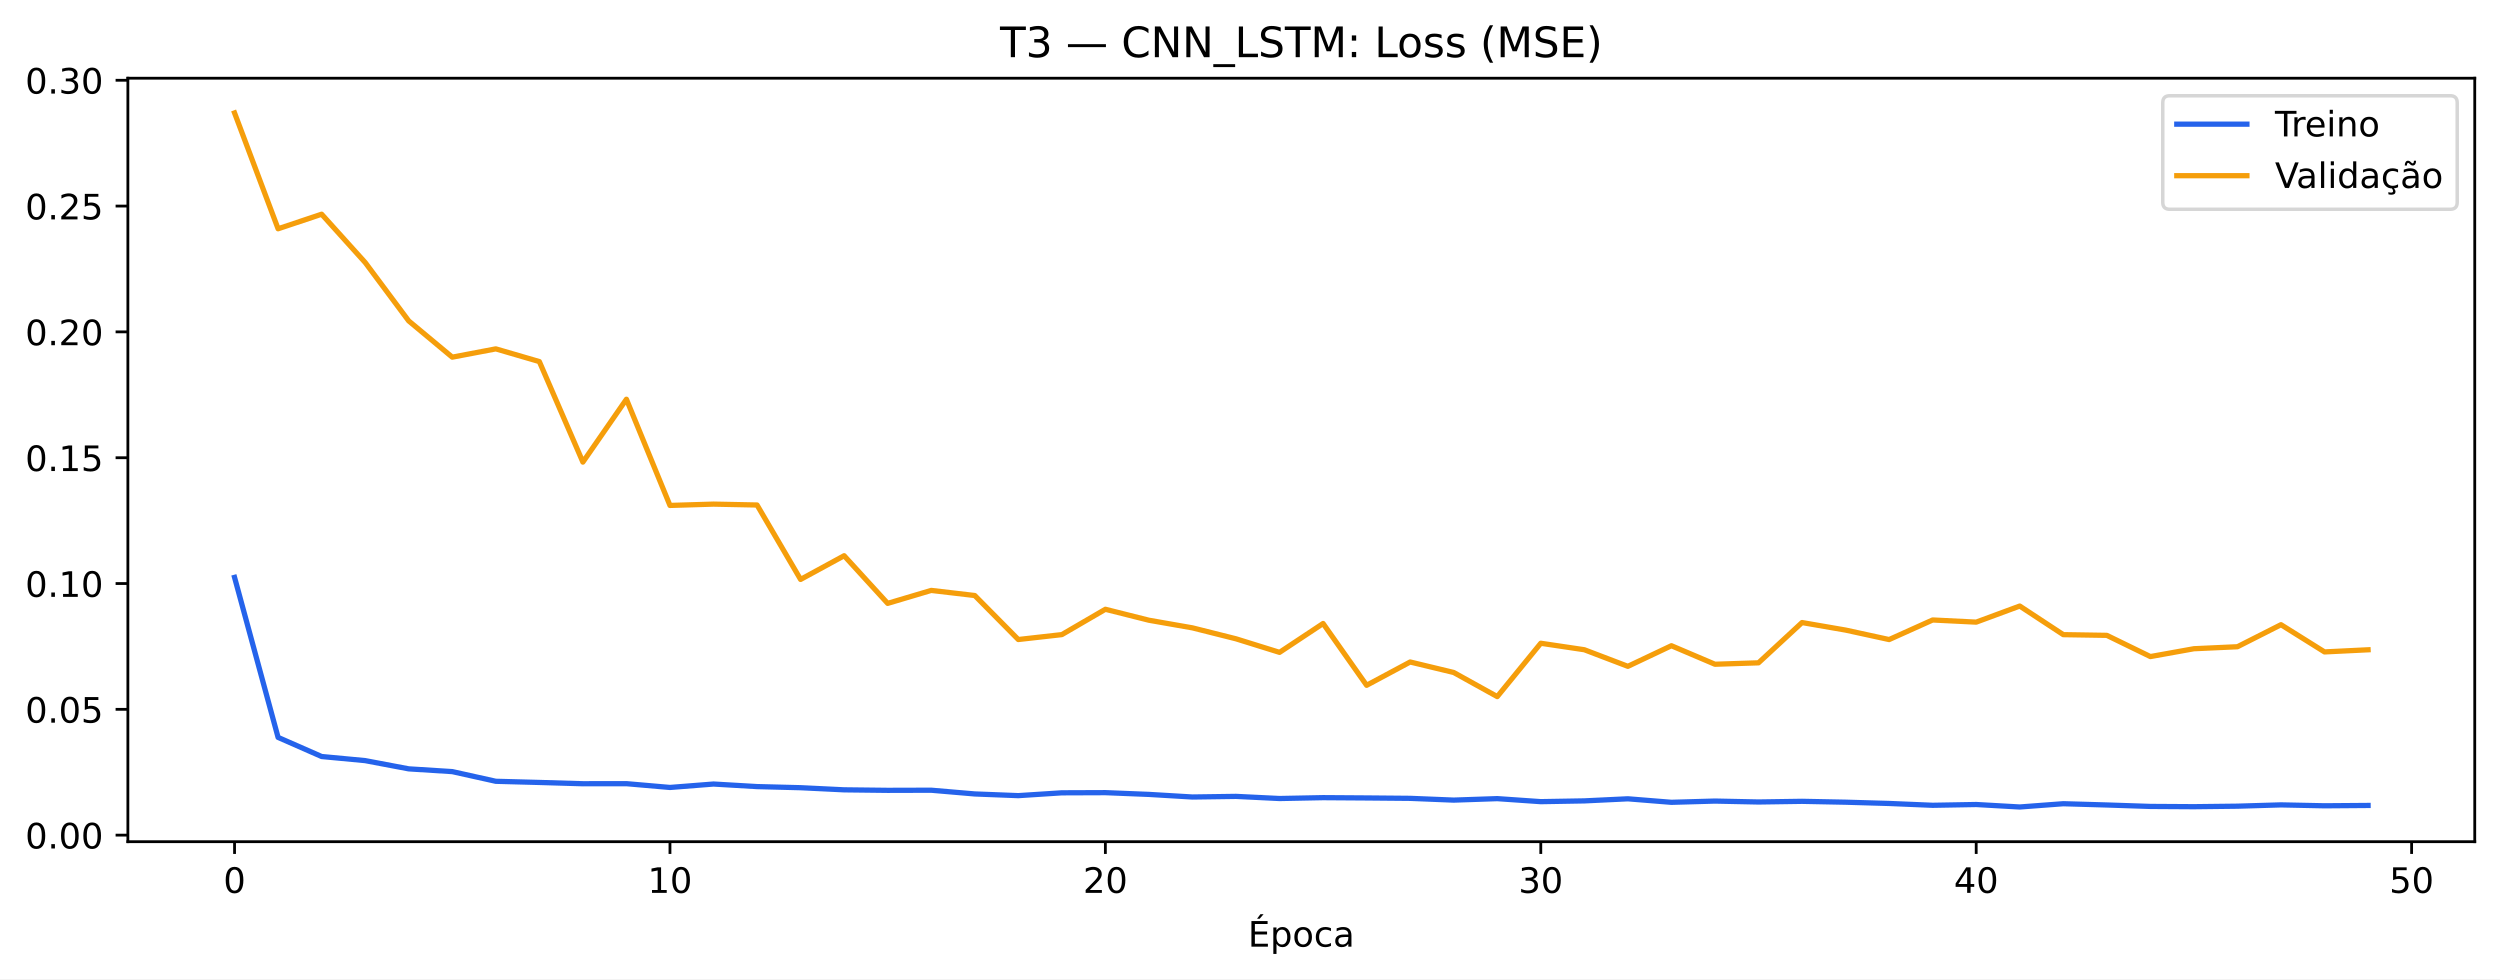
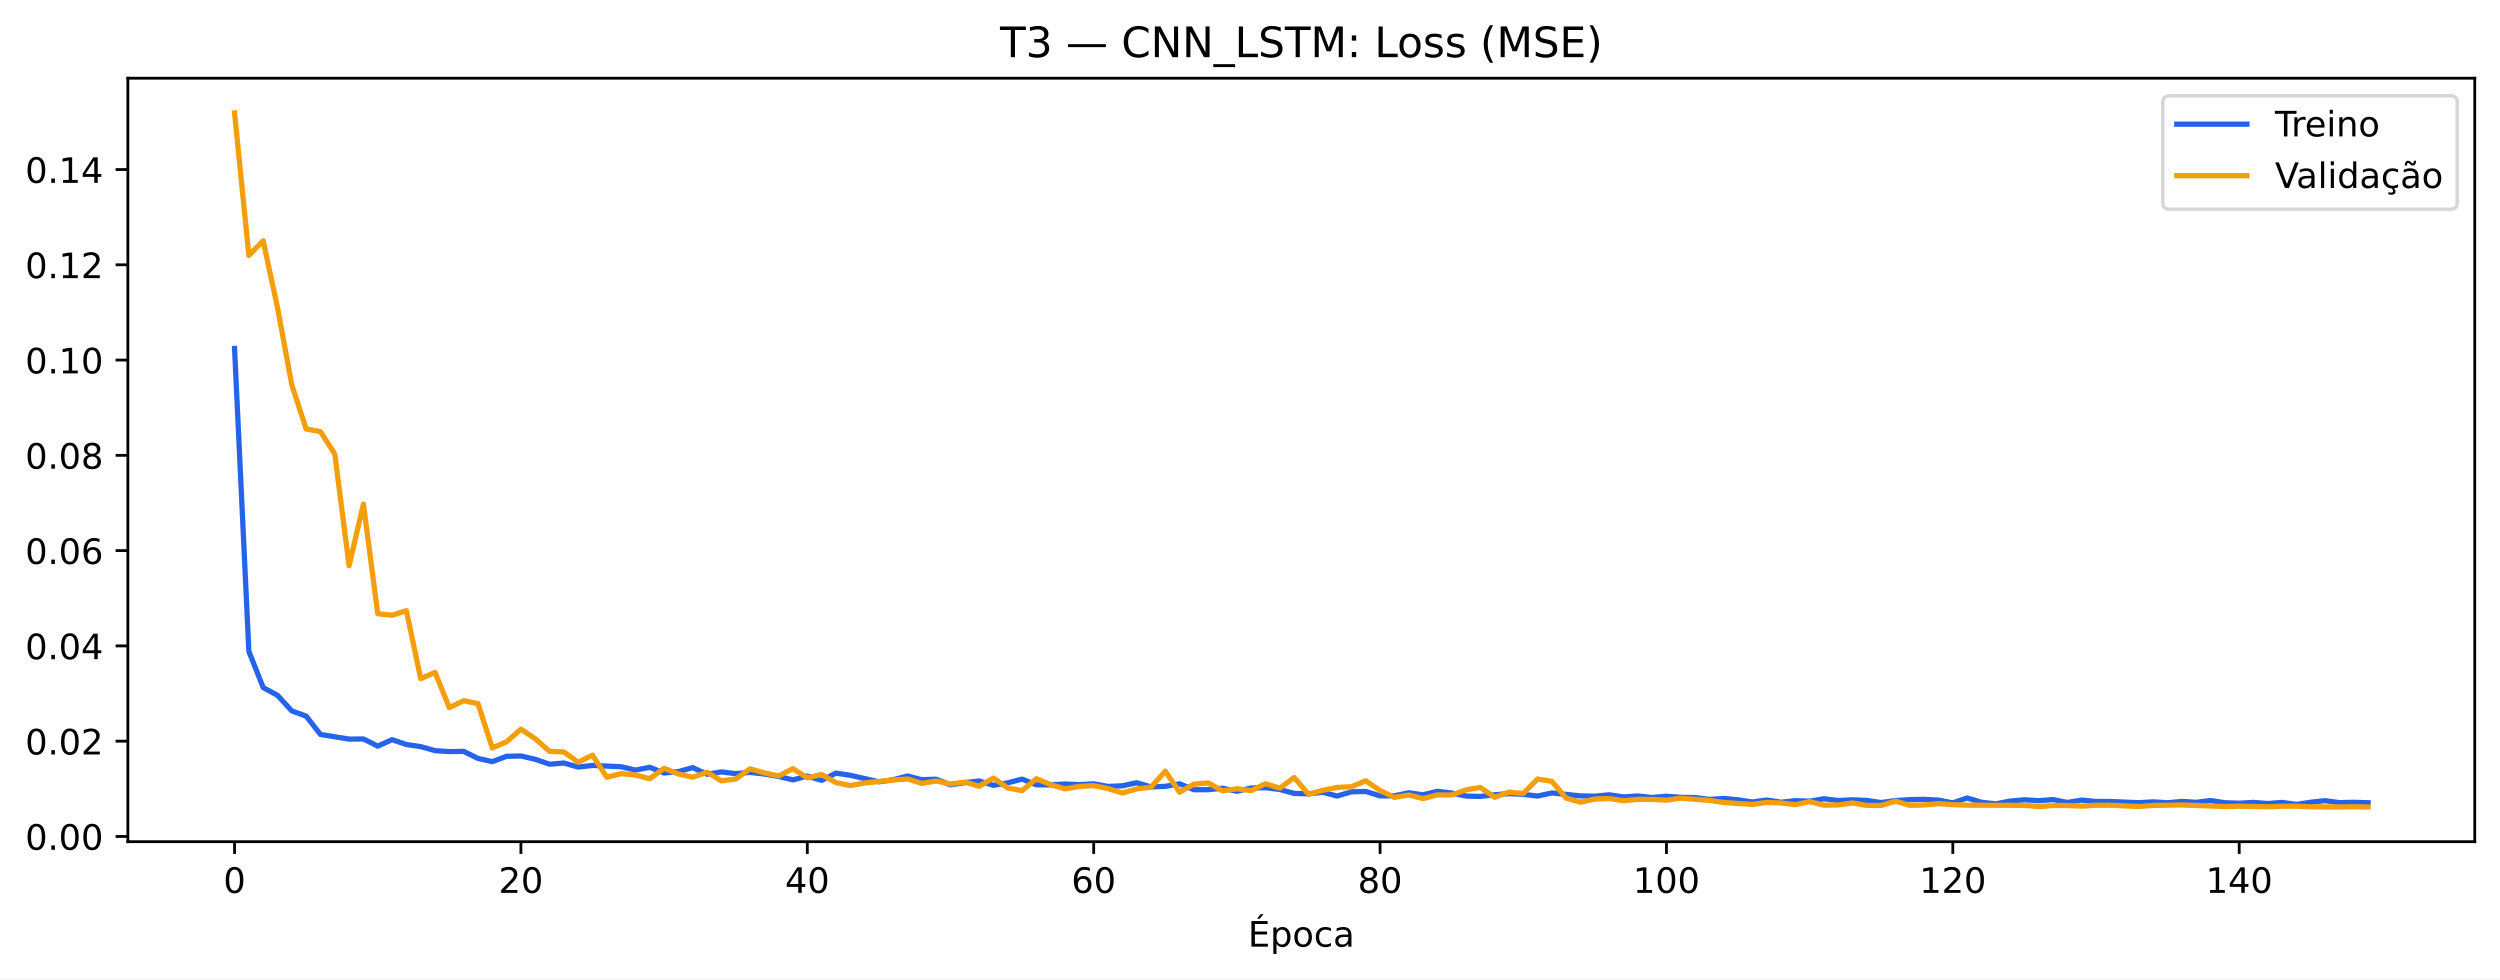
<svg xmlns="http://www.w3.org/2000/svg" xmlns:xlink="http://www.w3.org/1999/xlink" width="712.926pt" height="279.234pt" viewBox="0 0 712.926 279.234" version="1.1">
  <defs>
    <style type="text/css">*{stroke-linejoin: round; stroke-linecap: butt}</style>
  </defs>
  <g id="figure_1">
    <g id="patch_1">
      <path d="M 0 279.234  L 712.926 279.234  L 712.926 0  L 0 0  z " style="fill: #ffffff" />
    </g>
    <g id="axes_1">
      <g id="patch_2">
        <path d="M 36.466 240.025  L 705.726 240.025  L 705.726 22.305  L 36.466 22.305  z " style="fill: #ffffff" />
      </g>
      <g id="matplotlib.axis_1">
        <g id="xtick_1">
          <g id="line2d_1">
            <defs>
-               <path id="md06e7840bb" d="M 0 0  L 0 3.5  " style="stroke: #000000; stroke-width: 0.8" />
+               <path id="m70cd9abc68" d="M 0 0  L 0 3.5  " style="stroke: #000000; stroke-width: 0.8" />
            </defs>
            <g>
-               <use xlink:href="#md06e7840bb" x="66.887" y="240.025" style="stroke: #000000; stroke-width: 0.8" />
+               <use xlink:href="#m70cd9abc68" x="66.887" y="240.025" style="stroke: #000000; stroke-width: 0.8" />
            </g>
          </g>
          <g id="text_1">
            <g transform="translate(63.70528 254.6234) scale(0.1 -0.1)">
              <defs>
                <path id="DejaVuSans-30" d="M 2034 4250  Q 1547 4250 1301 3770  Q 1056 3291 1056 2328  Q 1056 1369 1301 889  Q 1547 409 2034 409  Q 2525 409 2770 889  Q 3016 1369 3016 2328  Q 3016 3291 2770 3770  Q 2525 4250 2034 4250  z M 2034 4750  Q 2819 4750 3233 4129  Q 3647 3509 3647 2328  Q 3647 1150 3233 529  Q 2819 -91 2034 -91  Q 1250 -91 836 529  Q 422 1150 422 2328  Q 422 3509 836 4129  Q 1250 4750 2034 4750  z " transform="scale(0.015625)" />
              </defs>
              <use xlink:href="#DejaVuSans-30" />
            </g>
          </g>
        </g>
        <g id="xtick_2">
          <g id="line2d_2">
            <g>
-               <use xlink:href="#md06e7840bb" x="191.054" y="240.025" style="stroke: #000000; stroke-width: 0.8" />
+               <use xlink:href="#m70cd9abc68" x="148.553" y="240.025" style="stroke: #000000; stroke-width: 0.8" />
            </g>
          </g>
          <g id="text_2">
-             <g transform="translate(184.691 254.6234) scale(0.1 -0.1)">
+             <g transform="translate(142.1909 254.6234) scale(0.1 -0.1)">
+               <defs>
+                 <path id="DejaVuSans-32" d="M 1228 531  L 3431 531  L 3431 0  L 469 0  L 469 531  Q 828 903 1448 1529  Q 2069 2156 2228 2338  Q 2531 2678 2651 2914  Q 2772 3150 2772 3378  Q 2772 3750 2511 3984  Q 2250 4219 1831 4219  Q 1534 4219 1204 4116  Q 875 4013 500 3803  L 500 4441  Q 881 4594 1212 4672  Q 1544 4750 1819 4750  Q 2544 4750 2975 4387  Q 3406 4025 3406 3419  Q 3406 3131 3298 2873  Q 3191 2616 2906 2266  Q 2828 2175 2409 1742  Q 1991 1309 1228 531  z " transform="scale(0.015625)" />
+               </defs>
+               <use xlink:href="#DejaVuSans-32" />
+               <use xlink:href="#DejaVuSans-30" transform="translate(63.62305 0)" />
+             </g>
+           </g>
+         </g>
+         <g id="xtick_3">
+           <g id="line2d_3">
+             <g>
+               <use xlink:href="#m70cd9abc68" x="230.22" y="240.025" style="stroke: #000000; stroke-width: 0.8" />
+             </g>
+           </g>
+           <g id="text_3">
+             <g transform="translate(223.8578 254.6234) scale(0.1 -0.1)">
+               <defs>
+                 <path id="DejaVuSans-34" d="M 2419 4116  L 825 1625  L 2419 1625  L 2419 4116  z M 2253 4666  L 3047 4666  L 3047 1625  L 3713 1625  L 3713 1100  L 3047 1100  L 3047 0  L 2419 0  L 2419 1100  L 313 1100  L 313 1709  L 2253 4666  z " transform="scale(0.015625)" />
+               </defs>
+               <use xlink:href="#DejaVuSans-34" />
+               <use xlink:href="#DejaVuSans-30" transform="translate(63.62305 0)" />
+             </g>
+           </g>
+         </g>
+         <g id="xtick_4">
+           <g id="line2d_4">
+             <g>
+               <use xlink:href="#m70cd9abc68" x="311.887" y="240.025" style="stroke: #000000; stroke-width: 0.8" />
+             </g>
+           </g>
+           <g id="text_4">
+             <g transform="translate(305.5246 254.6234) scale(0.1 -0.1)">
+               <defs>
+                 <path id="DejaVuSans-36" d="M 2113 2584  Q 1688 2584 1439 2293  Q 1191 2003 1191 1497  Q 1191 994 1439 701  Q 1688 409 2113 409  Q 2538 409 2786 701  Q 3034 994 3034 1497  Q 3034 2003 2786 2293  Q 2538 2584 2113 2584  z M 3366 4563  L 3366 3988  Q 3128 4100 2886 4159  Q 2644 4219 2406 4219  Q 1781 4219 1451 3797  Q 1122 3375 1075 2522  Q 1259 2794 1537 2939  Q 1816 3084 2150 3084  Q 2853 3084 3261 2657  Q 3669 2231 3669 1497  Q 3669 778 3244 343  Q 2819 -91 2113 -91  Q 1303 -91 875 529  Q 447 1150 447 2328  Q 447 3434 972 4092  Q 1497 4750 2381 4750  Q 2619 4750 2861 4703  Q 3103 4656 3366 4563  z " transform="scale(0.015625)" />
+               </defs>
+               <use xlink:href="#DejaVuSans-36" />
+               <use xlink:href="#DejaVuSans-30" transform="translate(63.62305 0)" />
+             </g>
+           </g>
+         </g>
+         <g id="xtick_5">
+           <g id="line2d_5">
+             <g>
+               <use xlink:href="#m70cd9abc68" x="393.554" y="240.025" style="stroke: #000000; stroke-width: 0.8" />
+             </g>
+           </g>
+           <g id="text_5">
+             <g transform="translate(387.1915 254.6234) scale(0.1 -0.1)">
+               <defs>
+                 <path id="DejaVuSans-38" d="M 2034 2216  Q 1584 2216 1326 1975  Q 1069 1734 1069 1313  Q 1069 891 1326 650  Q 1584 409 2034 409  Q 2484 409 2743 651  Q 3003 894 3003 1313  Q 3003 1734 2745 1975  Q 2488 2216 2034 2216  z M 1403 2484  Q 997 2584 770 2862  Q 544 3141 544 3541  Q 544 4100 942 4425  Q 1341 4750 2034 4750  Q 2731 4750 3128 4425  Q 3525 4100 3525 3541  Q 3525 3141 3298 2862  Q 3072 2584 2669 2484  Q 3125 2378 3379 2068  Q 3634 1759 3634 1313  Q 3634 634 3220 271  Q 2806 -91 2034 -91  Q 1263 -91 848 271  Q 434 634 434 1313  Q 434 1759 690 2068  Q 947 2378 1403 2484  z M 1172 3481  Q 1172 3119 1398 2916  Q 1625 2713 2034 2713  Q 2441 2713 2670 2916  Q 2900 3119 2900 3481  Q 2900 3844 2670 4047  Q 2441 4250 2034 4250  Q 1625 4250 1398 4047  Q 1172 3844 1172 3481  z " transform="scale(0.015625)" />
+               </defs>
+               <use xlink:href="#DejaVuSans-38" />
+               <use xlink:href="#DejaVuSans-30" transform="translate(63.62305 0)" />
+             </g>
+           </g>
+         </g>
+         <g id="xtick_6">
+           <g id="line2d_6">
+             <g>
+               <use xlink:href="#m70cd9abc68" x="475.221" y="240.025" style="stroke: #000000; stroke-width: 0.8" />
+             </g>
+           </g>
+           <g id="text_6">
+             <g transform="translate(465.6771 254.6234) scale(0.1 -0.1)">
              <defs>
                <path id="DejaVuSans-31" d="M 794 531  L 1825 531  L 1825 4091  L 703 3866  L 703 4441  L 1819 4666  L 2450 4666  L 2450 531  L 3481 531  L 3481 0  L 794 0  L 794 531  z " transform="scale(0.015625)" />
              </defs>
              <use xlink:href="#DejaVuSans-31" />
              <use xlink:href="#DejaVuSans-30" transform="translate(63.62305 0)" />
-             </g>
-           </g>
-         </g>
-         <g id="xtick_3">
-           <g id="line2d_3">
-             <g>
-               <use xlink:href="#md06e7840bb" x="315.22" y="240.025" style="stroke: #000000; stroke-width: 0.8" />
-             </g>
-           </g>
-           <g id="text_3">
-             <g transform="translate(308.858 254.6234) scale(0.1 -0.1)">
-               <defs>
-                 <path id="DejaVuSans-32" d="M 1228 531  L 3431 531  L 3431 0  L 469 0  L 469 531  Q 828 903 1448 1529  Q 2069 2156 2228 2338  Q 2531 2678 2651 2914  Q 2772 3150 2772 3378  Q 2772 3750 2511 3984  Q 2250 4219 1831 4219  Q 1534 4219 1204 4116  Q 875 4013 500 3803  L 500 4441  Q 881 4594 1212 4672  Q 1544 4750 1819 4750  Q 2544 4750 2975 4387  Q 3406 4025 3406 3419  Q 3406 3131 3298 2873  Q 3191 2616 2906 2266  Q 2828 2175 2409 1742  Q 1991 1309 1228 531  z " transform="scale(0.015625)" />
-               </defs>
-               <use xlink:href="#DejaVuSans-32" />
-               <use xlink:href="#DejaVuSans-30" transform="translate(63.62305 0)" />
-             </g>
-           </g>
-         </g>
-         <g id="xtick_4">
-           <g id="line2d_4">
-             <g>
-               <use xlink:href="#md06e7840bb" x="439.387" y="240.025" style="stroke: #000000; stroke-width: 0.8" />
-             </g>
-           </g>
-           <g id="text_4">
-             <g transform="translate(433.025 254.6234) scale(0.1 -0.1)">
-               <defs>
-                 <path id="DejaVuSans-33" d="M 2597 2516  Q 3050 2419 3304 2112  Q 3559 1806 3559 1356  Q 3559 666 3084 287  Q 2609 -91 1734 -91  Q 1441 -91 1130 -33  Q 819 25 488 141  L 488 750  Q 750 597 1062 519  Q 1375 441 1716 441  Q 2309 441 2620 675  Q 2931 909 2931 1356  Q 2931 1769 2642 2001  Q 2353 2234 1838 2234  L 1294 2234  L 1294 2753  L 1863 2753  Q 2328 2753 2575 2939  Q 2822 3125 2822 3475  Q 2822 3834 2567 4026  Q 2313 4219 1838 4219  Q 1578 4219 1281 4162  Q 984 4106 628 3988  L 628 4550  Q 988 4650 1302 4700  Q 1616 4750 1894 4750  Q 2613 4750 3031 4423  Q 3450 4097 3450 3541  Q 3450 3153 3228 2886  Q 3006 2619 2597 2516  z " transform="scale(0.015625)" />
-               </defs>
-               <use xlink:href="#DejaVuSans-33" />
-               <use xlink:href="#DejaVuSans-30" transform="translate(63.62305 0)" />
-             </g>
-           </g>
-         </g>
-         <g id="xtick_5">
-           <g id="line2d_5">
-             <g>
-               <use xlink:href="#md06e7840bb" x="563.554" y="240.025" style="stroke: #000000; stroke-width: 0.8" />
-             </g>
-           </g>
-           <g id="text_5">
-             <g transform="translate(557.1919 254.6234) scale(0.1 -0.1)">
-               <defs>
-                 <path id="DejaVuSans-34" d="M 2419 4116  L 825 1625  L 2419 1625  L 2419 4116  z M 2253 4666  L 3047 4666  L 3047 1625  L 3713 1625  L 3713 1100  L 3047 1100  L 3047 0  L 2419 0  L 2419 1100  L 313 1100  L 313 1709  L 2253 4666  z " transform="scale(0.015625)" />
-               </defs>
-               <use xlink:href="#DejaVuSans-34" />
-               <use xlink:href="#DejaVuSans-30" transform="translate(63.62305 0)" />
-             </g>
-           </g>
-         </g>
-         <g id="xtick_6">
-           <g id="line2d_6">
-             <g>
-               <use xlink:href="#md06e7840bb" x="687.721" y="240.025" style="stroke: #000000; stroke-width: 0.8" />
-             </g>
-           </g>
-           <g id="text_6">
-             <g transform="translate(681.3589 254.6234) scale(0.1 -0.1)">
-               <defs>
-                 <path id="DejaVuSans-35" d="M 691 4666  L 3169 4666  L 3169 4134  L 1269 4134  L 1269 2991  Q 1406 3038 1543 3061  Q 1681 3084 1819 3084  Q 2600 3084 3056 2656  Q 3513 2228 3513 1497  Q 3513 744 3044 326  Q 2575 -91 1722 -91  Q 1428 -91 1123 -41  Q 819 9 494 109  L 494 744  Q 775 591 1075 516  Q 1375 441 1709 441  Q 2250 441 2565 725  Q 2881 1009 2881 1497  Q 2881 1984 2565 2268  Q 2250 2553 1709 2553  Q 1456 2553 1204 2497  Q 953 2441 691 2322  L 691 4666  z " transform="scale(0.015625)" />
-               </defs>
-               <use xlink:href="#DejaVuSans-35" />
-               <use xlink:href="#DejaVuSans-30" transform="translate(63.62305 0)" />
-             </g>
-           </g>
-         </g>
-         <g id="text_7">
+               <use xlink:href="#DejaVuSans-30" transform="translate(127.2461 0)" />
+             </g>
+           </g>
+         </g>
+         <g id="xtick_7">
+           <g id="line2d_7">
+             <g>
+               <use xlink:href="#m70cd9abc68" x="556.888" y="240.025" style="stroke: #000000; stroke-width: 0.8" />
+             </g>
+           </g>
+           <g id="text_7">
+             <g transform="translate(547.344 254.6234) scale(0.1 -0.1)">
+               <use xlink:href="#DejaVuSans-31" />
+               <use xlink:href="#DejaVuSans-32" transform="translate(63.62305 0)" />
+               <use xlink:href="#DejaVuSans-30" transform="translate(127.2461 0)" />
+             </g>
+           </g>
+         </g>
+         <g id="xtick_8">
+           <g id="line2d_8">
+             <g>
+               <use xlink:href="#m70cd9abc68" x="638.555" y="240.025" style="stroke: #000000; stroke-width: 0.8" />
+             </g>
+           </g>
+           <g id="text_8">
+             <g transform="translate(629.0109 254.6234) scale(0.1 -0.1)">
+               <use xlink:href="#DejaVuSans-31" />
+               <use xlink:href="#DejaVuSans-34" transform="translate(63.62305 0)" />
+               <use xlink:href="#DejaVuSans-30" transform="translate(127.2461 0)" />
+             </g>
+           </g>
+         </g>
+         <g id="text_9">
          <g transform="translate(355.8894 269.9547) scale(0.1 -0.1)">
            <defs>
              <path id="DejaVuSans-c9" d="M 628 4666  L 3578 4666  L 3578 4134  L 1259 4134  L 1259 2753  L 3481 2753  L 3481 2222  L 1259 2222  L 1259 531  L 3634 531  L 3634 0  L 628 0  L 628 4666  z M 2268 5921  L 2846 5921  L 2134 5096  L 1655 5096  L 2268 5921  z " transform="scale(0.015625)" />
              <path id="DejaVuSans-70" d="M 1159 525  L 1159 -1331  L 581 -1331  L 581 3500  L 1159 3500  L 1159 2969  Q 1341 3281 1617 3432  Q 1894 3584 2278 3584  Q 2916 3584 3314 3078  Q 3713 2572 3713 1747  Q 3713 922 3314 415  Q 2916 -91 2278 -91  Q 1894 -91 1617 61  Q 1341 213 1159 525  z M 3116 1747  Q 3116 2381 2855 2742  Q 2594 3103 2138 3103  Q 1681 3103 1420 2742  Q 1159 2381 1159 1747  Q 1159 1113 1420 752  Q 1681 391 2138 391  Q 2594 391 2855 752  Q 3116 1113 3116 1747  z " transform="scale(0.015625)" />
              <path id="DejaVuSans-6f" d="M 1959 3097  Q 1497 3097 1228 2736  Q 959 2375 959 1747  Q 959 1119 1226 758  Q 1494 397 1959 397  Q 2419 397 2687 759  Q 2956 1122 2956 1747  Q 2956 2369 2687 2733  Q 2419 3097 1959 3097  z M 1959 3584  Q 2709 3584 3137 3096  Q 3566 2609 3566 1747  Q 3566 888 3137 398  Q 2709 -91 1959 -91  Q 1206 -91 779 398  Q 353 888 353 1747  Q 353 2609 779 3096  Q 1206 3584 1959 3584  z " transform="scale(0.015625)" />
              <path id="DejaVuSans-63" d="M 3122 3366  L 3122 2828  Q 2878 2963 2633 3030  Q 2388 3097 2138 3097  Q 1578 3097 1268 2742  Q 959 2388 959 1747  Q 959 1106 1268 751  Q 1578 397 2138 397  Q 2388 397 2633 464  Q 2878 531 3122 666  L 3122 134  Q 2881 22 2623 -34  Q 2366 -91 2075 -91  Q 1284 -91 818 406  Q 353 903 353 1747  Q 353 2603 823 3093  Q 1294 3584 2113 3584  Q 2378 3584 2631 3529  Q 2884 3475 3122 3366  z " transform="scale(0.015625)" />
              <path id="DejaVuSans-61" d="M 2194 1759  Q 1497 1759 1228 1600  Q 959 1441 959 1056  Q 959 750 1161 570  Q 1363 391 1709 391  Q 2188 391 2477 730  Q 2766 1069 2766 1631  L 2766 1759  L 2194 1759  z M 3341 1997  L 3341 0  L 2766 0  L 2766 531  Q 2569 213 2275 61  Q 1981 -91 1556 -91  Q 1019 -91 701 211  Q 384 513 384 1019  Q 384 1609 779 1909  Q 1175 2209 1959 2209  L 2766 2209  L 2766 2266  Q 2766 2663 2505 2880  Q 2244 3097 1772 3097  Q 1472 3097 1187 3025  Q 903 2953 641 2809  L 641 3341  Q 956 3463 1253 3523  Q 1550 3584 1831 3584  Q 2591 3584 2966 3190  Q 3341 2797 3341 1997  z " transform="scale(0.015625)" />
            </defs>
            <use xlink:href="#DejaVuSans-c9" />
            <use xlink:href="#DejaVuSans-70" transform="translate(63.18359 0)" />
            <use xlink:href="#DejaVuSans-6f" transform="translate(126.6602 0)" />
            <use xlink:href="#DejaVuSans-63" transform="translate(187.8418 0)" />
            <use xlink:href="#DejaVuSans-61" transform="translate(242.8223 0)" />
          </g>
        </g>
      </g>
      <g id="matplotlib.axis_2">
        <g id="ytick_1">
-           <g id="line2d_7">
+           <g id="line2d_9">
            <defs>
-               <path id="m7901be998d" d="M 0 0  L -3.5 0  " style="stroke: #000000; stroke-width: 0.8" />
+               <path id="m23628166f7" d="M 0 0  L -3.5 0  " style="stroke: #000000; stroke-width: 0.8" />
            </defs>
            <g>
-               <use xlink:href="#m7901be998d" x="36.466" y="238.162" style="stroke: #000000; stroke-width: 0.8" />
-             </g>
-           </g>
-           <g id="text_8">
-             <g transform="translate(7.2 241.9609) scale(0.1 -0.1)">
+               <use xlink:href="#m23628166f7" x="36.466" y="238.528" style="stroke: #000000; stroke-width: 0.8" />
+             </g>
+           </g>
+           <g id="text_10">
+             <g transform="translate(7.2 242.3267) scale(0.1 -0.1)">
              <defs>
                <path id="DejaVuSans-2e" d="M 684 794  L 1344 794  L 1344 0  L 684 0  L 684 794  z " transform="scale(0.015625)" />
              </defs>
              <use xlink:href="#DejaVuSans-30" />
              <use xlink:href="#DejaVuSans-2e" transform="translate(63.62305 0)" />
              <use xlink:href="#DejaVuSans-30" transform="translate(95.41016 0)" />
              <use xlink:href="#DejaVuSans-30" transform="translate(159.0332 0)" />
            </g>
          </g>
        </g>
        <g id="ytick_2">
-           <g id="line2d_8">
-             <g>
-               <use xlink:href="#m7901be998d" x="36.466" y="202.283" style="stroke: #000000; stroke-width: 0.8" />
-             </g>
-           </g>
-           <g id="text_9">
-             <g transform="translate(7.2 206.0823) scale(0.1 -0.1)">
+           <g id="line2d_10">
+             <g>
+               <use xlink:href="#m23628166f7" x="36.466" y="211.359" style="stroke: #000000; stroke-width: 0.8" />
+             </g>
+           </g>
+           <g id="text_11">
+             <g transform="translate(7.2 215.1585) scale(0.1 -0.1)">
              <use xlink:href="#DejaVuSans-30" />
              <use xlink:href="#DejaVuSans-2e" transform="translate(63.62305 0)" />
              <use xlink:href="#DejaVuSans-30" transform="translate(95.41016 0)" />
-               <use xlink:href="#DejaVuSans-35" transform="translate(159.0332 0)" />
+               <use xlink:href="#DejaVuSans-32" transform="translate(159.0332 0)" />
            </g>
          </g>
        </g>
        <g id="ytick_3">
-           <g id="line2d_9">
-             <g>
-               <use xlink:href="#m7901be998d" x="36.466" y="166.404" style="stroke: #000000; stroke-width: 0.8" />
-             </g>
-           </g>
-           <g id="text_10">
-             <g transform="translate(7.2 170.2037) scale(0.1 -0.1)">
+           <g id="line2d_11">
+             <g>
+               <use xlink:href="#m23628166f7" x="36.466" y="184.191" style="stroke: #000000; stroke-width: 0.8" />
+             </g>
+           </g>
+           <g id="text_12">
+             <g transform="translate(7.2 187.9904) scale(0.1 -0.1)">
+               <use xlink:href="#DejaVuSans-30" />
+               <use xlink:href="#DejaVuSans-2e" transform="translate(63.62305 0)" />
+               <use xlink:href="#DejaVuSans-30" transform="translate(95.41016 0)" />
+               <use xlink:href="#DejaVuSans-34" transform="translate(159.0332 0)" />
+             </g>
+           </g>
+         </g>
+         <g id="ytick_4">
+           <g id="line2d_12">
+             <g>
+               <use xlink:href="#m23628166f7" x="36.466" y="157.023" style="stroke: #000000; stroke-width: 0.8" />
+             </g>
+           </g>
+           <g id="text_13">
+             <g transform="translate(7.2 160.8222) scale(0.1 -0.1)">
+               <use xlink:href="#DejaVuSans-30" />
+               <use xlink:href="#DejaVuSans-2e" transform="translate(63.62305 0)" />
+               <use xlink:href="#DejaVuSans-30" transform="translate(95.41016 0)" />
+               <use xlink:href="#DejaVuSans-36" transform="translate(159.0332 0)" />
+             </g>
+           </g>
+         </g>
+         <g id="ytick_5">
+           <g id="line2d_13">
+             <g>
+               <use xlink:href="#m23628166f7" x="36.466" y="129.855" style="stroke: #000000; stroke-width: 0.8" />
+             </g>
+           </g>
+           <g id="text_14">
+             <g transform="translate(7.2 133.654) scale(0.1 -0.1)">
+               <use xlink:href="#DejaVuSans-30" />
+               <use xlink:href="#DejaVuSans-2e" transform="translate(63.62305 0)" />
+               <use xlink:href="#DejaVuSans-30" transform="translate(95.41016 0)" />
+               <use xlink:href="#DejaVuSans-38" transform="translate(159.0332 0)" />
+             </g>
+           </g>
+         </g>
+         <g id="ytick_6">
+           <g id="line2d_14">
+             <g>
+               <use xlink:href="#m23628166f7" x="36.466" y="102.687" style="stroke: #000000; stroke-width: 0.8" />
+             </g>
+           </g>
+           <g id="text_15">
+             <g transform="translate(7.2 106.4858) scale(0.1 -0.1)">
              <use xlink:href="#DejaVuSans-30" />
              <use xlink:href="#DejaVuSans-2e" transform="translate(63.62305 0)" />
              <use xlink:href="#DejaVuSans-31" transform="translate(95.41016 0)" />
              <use xlink:href="#DejaVuSans-30" transform="translate(159.0332 0)" />
            </g>
          </g>
        </g>
-         <g id="ytick_4">
-           <g id="line2d_10">
-             <g>
-               <use xlink:href="#m7901be998d" x="36.466" y="130.526" style="stroke: #000000; stroke-width: 0.8" />
-             </g>
-           </g>
-           <g id="text_11">
-             <g transform="translate(7.2 134.325) scale(0.1 -0.1)">
+         <g id="ytick_7">
+           <g id="line2d_15">
+             <g>
+               <use xlink:href="#m23628166f7" x="36.466" y="75.518" style="stroke: #000000; stroke-width: 0.8" />
+             </g>
+           </g>
+           <g id="text_16">
+             <g transform="translate(7.2 79.31761) scale(0.1 -0.1)">
              <use xlink:href="#DejaVuSans-30" />
              <use xlink:href="#DejaVuSans-2e" transform="translate(63.62305 0)" />
              <use xlink:href="#DejaVuSans-31" transform="translate(95.41016 0)" />
-               <use xlink:href="#DejaVuSans-35" transform="translate(159.0332 0)" />
-             </g>
-           </g>
-         </g>
-         <g id="ytick_5">
-           <g id="line2d_11">
-             <g>
-               <use xlink:href="#m7901be998d" x="36.466" y="94.647" style="stroke: #000000; stroke-width: 0.8" />
-             </g>
-           </g>
-           <g id="text_12">
-             <g transform="translate(7.2 98.44641) scale(0.1 -0.1)">
-               <use xlink:href="#DejaVuSans-30" />
-               <use xlink:href="#DejaVuSans-2e" transform="translate(63.62305 0)" />
-               <use xlink:href="#DejaVuSans-32" transform="translate(95.41016 0)" />
-               <use xlink:href="#DejaVuSans-30" transform="translate(159.0332 0)" />
-             </g>
-           </g>
-         </g>
-         <g id="ytick_6">
-           <g id="line2d_12">
-             <g>
-               <use xlink:href="#m7901be998d" x="36.466" y="58.769" style="stroke: #000000; stroke-width: 0.8" />
-             </g>
-           </g>
-           <g id="text_13">
-             <g transform="translate(7.2 62.56777) scale(0.1 -0.1)">
-               <use xlink:href="#DejaVuSans-30" />
-               <use xlink:href="#DejaVuSans-2e" transform="translate(63.62305 0)" />
-               <use xlink:href="#DejaVuSans-32" transform="translate(95.41016 0)" />
-               <use xlink:href="#DejaVuSans-35" transform="translate(159.0332 0)" />
-             </g>
-           </g>
-         </g>
-         <g id="ytick_7">
-           <g id="line2d_13">
-             <g>
-               <use xlink:href="#m7901be998d" x="36.466" y="22.89" style="stroke: #000000; stroke-width: 0.8" />
-             </g>
-           </g>
-           <g id="text_14">
-             <g transform="translate(7.2 26.68914) scale(0.1 -0.1)">
-               <use xlink:href="#DejaVuSans-30" />
-               <use xlink:href="#DejaVuSans-2e" transform="translate(63.62305 0)" />
-               <use xlink:href="#DejaVuSans-33" transform="translate(95.41016 0)" />
-               <use xlink:href="#DejaVuSans-30" transform="translate(159.0332 0)" />
-             </g>
-           </g>
-         </g>
-       </g>
-       <g id="line2d_14">
-         <path d="M 66.887 164.651  L 79.303 210.284  L 91.72 215.736  L 104.137 216.907  L 116.553 219.255  L 128.97 220.04  L 141.387 222.8  L 153.803 223.132  L 166.22 223.499  L 178.637 223.48  L 191.054 224.56  L 203.47 223.583  L 215.887 224.312  L 228.304 224.63  L 240.72 225.236  L 253.137 225.383  L 265.554 225.347  L 277.97 226.41  L 290.387 226.893  L 302.804 226.089  L 315.22 226.041  L 327.637 226.541  L 340.054 227.283  L 352.471 227.105  L 364.887 227.713  L 377.304 227.466  L 389.721 227.551  L 402.137 227.665  L 414.554 228.167  L 426.971 227.747  L 439.387 228.608  L 451.804 228.389  L 464.221 227.794  L 476.638 228.796  L 489.054 228.441  L 501.471 228.702  L 513.888 228.514  L 526.304 228.762  L 538.721 229.124  L 551.138 229.646  L 563.554 229.423  L 575.971 230.129  L 588.388 229.198  L 600.805 229.558  L 613.221 229.969  L 625.638 230.047  L 638.055 229.899  L 650.471 229.53  L 662.888 229.788  L 675.305 229.691  " clip-path="url(#p61d88625cb)" style="fill: none; stroke: #2563eb; stroke-width: 1.5; stroke-linecap: square" />
-       </g>
-       <g id="line2d_15">
-         <path d="M 66.887 32.201  L 79.303 65.237  L 91.72 61.086  L 104.137 74.855  L 116.553 91.52  L 128.97 101.85  L 141.387 99.488  L 153.803 103.11  L 166.22 131.776  L 178.637 113.853  L 191.054 144.135  L 203.47 143.759  L 215.887 144.012  L 228.304 165.235  L 240.72 158.477  L 253.137 172.064  L 265.554 168.367  L 277.97 169.825  L 290.387 182.373  L 302.804 180.973  L 315.22 173.747  L 327.637 176.872  L 340.054 179.049  L 352.471 182.169  L 364.887 186.035  L 377.304 177.804  L 389.721 195.428  L 402.137 188.779  L 414.554 191.771  L 426.971 198.651  L 439.387 183.437  L 451.804 185.286  L 464.221 190.018  L 476.638 184.142  L 489.054 189.423  L 501.471 189.017  L 513.888 177.533  L 526.304 179.68  L 538.721 182.384  L 551.138 176.799  L 563.554 177.414  L 575.971 172.825  L 588.388 180.984  L 600.805 181.185  L 613.221 187.234  L 625.638 185  L 638.055 184.429  L 650.471 178.143  L 662.888 185.909  L 675.305 185.3  " clip-path="url(#p61d88625cb)" style="fill: none; stroke: #f59e0b; stroke-width: 1.5; stroke-linecap: square" />
+               <use xlink:href="#DejaVuSans-32" transform="translate(159.0332 0)" />
+             </g>
+           </g>
+         </g>
+         <g id="ytick_8">
+           <g id="line2d_16">
+             <g>
+               <use xlink:href="#m23628166f7" x="36.466" y="48.35" style="stroke: #000000; stroke-width: 0.8" />
+             </g>
+           </g>
+           <g id="text_17">
+             <g transform="translate(7.2 52.14943) scale(0.1 -0.1)">
+               <use xlink:href="#DejaVuSans-30" />
+               <use xlink:href="#DejaVuSans-2e" transform="translate(63.62305 0)" />
+               <use xlink:href="#DejaVuSans-31" transform="translate(95.41016 0)" />
+               <use xlink:href="#DejaVuSans-34" transform="translate(159.0332 0)" />
+             </g>
+           </g>
+         </g>
+       </g>
+       <g id="line2d_17">
+         <path d="M 66.887 99.368  L 70.97 185.754  L 75.053 196.074  L 79.137 198.292  L 83.22 202.737  L 87.303 204.222  L 91.387 209.448  L 99.553 210.769  L 103.637 210.733  L 107.72 212.779  L 111.803 210.929  L 115.887 212.309  L 119.97 212.912  L 124.053 214.058  L 128.137 214.336  L 132.22 214.269  L 136.303 216.281  L 140.387 217.195  L 144.47 215.672  L 148.553 215.582  L 152.637 216.528  L 156.72 217.933  L 160.803 217.596  L 164.887 218.747  L 168.97 218.279  L 177.137 218.657  L 181.22 219.606  L 185.303 218.811  L 189.387 220.441  L 193.47 220.028  L 197.554 218.9  L 201.637 220.798  L 205.72 220.125  L 209.804 220.62  L 213.887 220.265  L 217.97 220.733  L 222.054 221.418  L 226.137 222.406  L 230.22 221.302  L 234.304 222.541  L 238.387 220.477  L 242.47 221.093  L 250.637 222.953  L 254.72 222.359  L 258.804 221.29  L 262.887 222.35  L 266.97 222.203  L 271.054 223.818  L 275.137 223.185  L 279.22 222.702  L 283.304 223.953  L 287.387 223.246  L 291.47 222.178  L 295.554 223.823  L 299.637 223.802  L 303.72 223.576  L 307.804 223.75  L 311.887 223.518  L 315.97 224.265  L 320.054 224.092  L 324.137 223.215  L 328.221 224.395  L 332.304 224.243  L 336.387 223.523  L 340.471 225.209  L 344.554 225.195  L 348.637 224.791  L 352.721 225.641  L 356.804 224.714  L 360.887 224.631  L 364.971 225.138  L 369.054 226.259  L 373.137 226.386  L 377.221 225.932  L 381.304 227.005  L 385.387 225.799  L 389.471 225.703  L 393.554 226.972  L 397.637 226.95  L 401.721 226.071  L 405.804 226.653  L 409.887 225.667  L 413.971 226.154  L 418.054 227.01  L 422.137 227.116  L 426.221 226.647  L 430.304 226.313  L 434.387 226.522  L 438.471 227.001  L 442.554 226.129  L 450.721 226.965  L 454.804 227.048  L 458.888 226.655  L 462.971 227.256  L 467.054 226.991  L 471.138 227.424  L 475.221 227.075  L 479.304 227.385  L 483.388 227.44  L 487.471 227.971  L 491.554 227.695  L 495.638 228.084  L 499.721 228.706  L 503.804 228.13  L 507.888 228.777  L 511.971 228.323  L 516.054 228.471  L 520.138 227.785  L 524.221 228.282  L 528.304 228.091  L 532.388 228.275  L 536.471 228.867  L 540.554 228.302  L 544.638 228.034  L 548.721 227.95  L 552.804 228.17  L 556.888 228.948  L 560.971 227.572  L 565.054 228.779  L 569.138 229.238  L 573.221 228.443  L 577.304 228.072  L 581.388 228.329  L 585.471 228.014  L 589.555 228.83  L 593.638 228.165  L 597.721 228.546  L 601.805 228.56  L 609.971 228.911  L 614.055 228.665  L 618.138 228.923  L 622.221 228.543  L 626.305 228.799  L 630.388 228.291  L 634.471 228.915  L 638.555 229.06  L 642.638 228.823  L 646.721 229.144  L 650.805 228.83  L 654.888 229.401  L 658.971 228.771  L 663.055 228.325  L 667.138 228.895  L 671.221 228.79  L 675.305 228.918  L 675.305 228.918  " clip-path="url(#pbba1e922dd)" style="fill: none; stroke: #2563eb; stroke-width: 1.5; stroke-linecap: square" />
+       </g>
+       <g id="line2d_18">
+         <path d="M 66.887 32.201  L 70.97 72.833  L 75.053 68.674  L 79.137 87.713  L 83.22 109.799  L 87.303 122.334  L 91.387 123.092  L 95.47 129.451  L 99.553 161.322  L 103.637 143.767  L 107.72 175.012  L 111.803 175.457  L 115.887 174.153  L 119.97 193.532  L 124.053 191.748  L 128.137 201.788  L 132.22 199.822  L 136.303 200.655  L 140.387 213.3  L 144.47 211.53  L 148.553 207.937  L 152.637 210.669  L 156.72 214.262  L 160.803 214.437  L 164.887 217.349  L 168.97 215.36  L 173.053 221.669  L 177.137 220.602  L 181.22 220.993  L 185.303 222.076  L 189.387 219.09  L 193.47 220.719  L 197.554 221.651  L 201.637 220.226  L 205.72 222.671  L 209.804 222.158  L 213.887 219.243  L 217.97 220.419  L 222.054 221.276  L 226.137 219.201  L 230.22 221.807  L 234.304 220.871  L 238.387 223.187  L 242.47 224.009  L 246.554 223.282  L 254.72 222.429  L 258.804 222.142  L 262.887 223.404  L 266.97 222.704  L 271.054 223.593  L 275.137 223.036  L 279.22 224.209  L 283.304 221.882  L 287.387 224.712  L 291.47 225.467  L 295.554 222.077  L 299.637 223.766  L 303.72 224.949  L 307.804 224.255  L 311.887 224.04  L 315.97 224.883  L 320.054 226.13  L 324.137 224.977  L 328.221 224.49  L 332.304 219.913  L 336.387 225.916  L 340.471 223.62  L 344.554 223.268  L 348.637 225.527  L 352.721 224.926  L 356.804 225.457  L 360.887 223.503  L 364.971 224.761  L 369.054 221.713  L 373.137 226.499  L 377.221 225.377  L 381.304 224.545  L 385.387 224.352  L 389.471 222.664  L 393.554 225.421  L 397.637 227.391  L 401.721 226.7  L 405.804 227.741  L 409.887 226.685  L 413.971 226.709  L 418.054 225.248  L 422.137 224.545  L 426.221 227.362  L 430.304 225.892  L 434.387 226.287  L 438.471 222.153  L 442.554 222.829  L 446.637 227.626  L 450.721 228.769  L 454.804 227.851  L 458.888 227.726  L 462.971 228.344  L 467.054 227.963  L 471.138 227.965  L 475.221 228.179  L 479.304 227.622  L 487.471 228.258  L 491.554 228.846  L 499.721 229.401  L 503.804 228.821  L 507.888 228.986  L 511.971 229.464  L 516.054 228.602  L 520.138 229.603  L 524.221 229.558  L 528.304 228.976  L 532.388 229.696  L 536.471 229.681  L 540.554 228.475  L 544.638 229.65  L 548.721 229.556  L 552.804 229.162  L 556.888 229.47  L 560.971 229.603  L 577.304 229.67  L 581.388 230.007  L 585.471 229.715  L 589.555 229.704  L 593.638 229.893  L 597.721 229.631  L 601.805 229.637  L 609.971 229.985  L 614.055 229.69  L 622.221 229.55  L 634.471 230.004  L 638.555 229.903  L 646.721 230.073  L 650.805 229.923  L 654.888 229.891  L 658.971 230.077  L 667.138 230.115  L 671.221 230.059  L 675.305 230.125  L 675.305 230.125  " clip-path="url(#pbba1e922dd)" style="fill: none; stroke: #f59e0b; stroke-width: 1.5; stroke-linecap: square" />
      </g>
      <g id="patch_3">
        <path d="M 36.466 240.025  L 36.466 22.305  " style="fill: none; stroke: #000000; stroke-width: 0.8; stroke-linejoin: miter; stroke-linecap: square" />
      </g>
      <g id="patch_4">
        <path d="M 705.726 240.025  L 705.726 22.305  " style="fill: none; stroke: #000000; stroke-width: 0.8; stroke-linejoin: miter; stroke-linecap: square" />
      </g>
      <g id="patch_5">
        <path d="M 36.466 240.025  L 705.726 240.025  " style="fill: none; stroke: #000000; stroke-width: 0.8; stroke-linejoin: miter; stroke-linecap: square" />
      </g>
      <g id="patch_6">
        <path d="M 36.466 22.305  L 705.726 22.305  " style="fill: none; stroke: #000000; stroke-width: 0.8; stroke-linejoin: miter; stroke-linecap: square" />
      </g>
-       <g id="text_15">
+       <g id="text_18">
        <g transform="translate(285.1841 16.305) scale(0.12 -0.12)">
          <defs>
            <path id="DejaVuSans-54" d="M -19 4666  L 3928 4666  L 3928 4134  L 2272 4134  L 2272 0  L 1638 0  L 1638 4134  L -19 4134  L -19 4666  z " transform="scale(0.015625)" />
+             <path id="DejaVuSans-33" d="M 2597 2516  Q 3050 2419 3304 2112  Q 3559 1806 3559 1356  Q 3559 666 3084 287  Q 2609 -91 1734 -91  Q 1441 -91 1130 -33  Q 819 25 488 141  L 488 750  Q 750 597 1062 519  Q 1375 441 1716 441  Q 2309 441 2620 675  Q 2931 909 2931 1356  Q 2931 1769 2642 2001  Q 2353 2234 1838 2234  L 1294 2234  L 1294 2753  L 1863 2753  Q 2328 2753 2575 2939  Q 2822 3125 2822 3475  Q 2822 3834 2567 4026  Q 2313 4219 1838 4219  Q 1578 4219 1281 4162  Q 984 4106 628 3988  L 628 4550  Q 988 4650 1302 4700  Q 1616 4750 1894 4750  Q 2613 4750 3031 4423  Q 3450 4097 3450 3541  Q 3450 3153 3228 2886  Q 3006 2619 2597 2516  z " transform="scale(0.015625)" />
            <path id="DejaVuSans-20" transform="scale(0.015625)" />
            <path id="DejaVuSans-2014" d="M 313 1978  L 6088 1978  L 6088 1528  L 313 1528  L 313 1978  z " transform="scale(0.015625)" />
            <path id="DejaVuSans-43" d="M 4122 4306  L 4122 3641  Q 3803 3938 3442 4084  Q 3081 4231 2675 4231  Q 1875 4231 1450 3742  Q 1025 3253 1025 2328  Q 1025 1406 1450 917  Q 1875 428 2675 428  Q 3081 428 3442 575  Q 3803 722 4122 1019  L 4122 359  Q 3791 134 3420 21  Q 3050 -91 2638 -91  Q 1578 -91 968 557  Q 359 1206 359 2328  Q 359 3453 968 4101  Q 1578 4750 2638 4750  Q 3056 4750 3426 4639  Q 3797 4528 4122 4306  z " transform="scale(0.015625)" />
            <path id="DejaVuSans-4e" d="M 628 4666  L 1478 4666  L 3547 763  L 3547 4666  L 4159 4666  L 4159 0  L 3309 0  L 1241 3903  L 1241 0  L 628 0  L 628 4666  z " transform="scale(0.015625)" />
            <path id="DejaVuSans-5f" d="M 3263 -1063  L 3263 -1509  L -63 -1509  L -63 -1063  L 3263 -1063  z " transform="scale(0.015625)" />
            <path id="DejaVuSans-4c" d="M 628 4666  L 1259 4666  L 1259 531  L 3531 531  L 3531 0  L 628 0  L 628 4666  z " transform="scale(0.015625)" />
            <path id="DejaVuSans-53" d="M 3425 4513  L 3425 3897  Q 3066 4069 2747 4153  Q 2428 4238 2131 4238  Q 1616 4238 1336 4038  Q 1056 3838 1056 3469  Q 1056 3159 1242 3001  Q 1428 2844 1947 2747  L 2328 2669  Q 3034 2534 3370 2195  Q 3706 1856 3706 1288  Q 3706 609 3251 259  Q 2797 -91 1919 -91  Q 1588 -91 1214 -16  Q 841 59 441 206  L 441 856  Q 825 641 1194 531  Q 1563 422 1919 422  Q 2459 422 2753 634  Q 3047 847 3047 1241  Q 3047 1584 2836 1778  Q 2625 1972 2144 2069  L 1759 2144  Q 1053 2284 737 2584  Q 422 2884 422 3419  Q 422 4038 858 4394  Q 1294 4750 2059 4750  Q 2388 4750 2728 4690  Q 3069 4631 3425 4513  z " transform="scale(0.015625)" />
            <path id="DejaVuSans-4d" d="M 628 4666  L 1569 4666  L 2759 1491  L 3956 4666  L 4897 4666  L 4897 0  L 4281 0  L 4281 4097  L 3078 897  L 2444 897  L 1241 4097  L 1241 0  L 628 0  L 628 4666  z " transform="scale(0.015625)" />
            <path id="DejaVuSans-3a" d="M 750 794  L 1409 794  L 1409 0  L 750 0  L 750 794  z M 750 3309  L 1409 3309  L 1409 2516  L 750 2516  L 750 3309  z " transform="scale(0.015625)" />
            <path id="DejaVuSans-73" d="M 2834 3397  L 2834 2853  Q 2591 2978 2328 3040  Q 2066 3103 1784 3103  Q 1356 3103 1142 2972  Q 928 2841 928 2578  Q 928 2378 1081 2264  Q 1234 2150 1697 2047  L 1894 2003  Q 2506 1872 2764 1633  Q 3022 1394 3022 966  Q 3022 478 2636 193  Q 2250 -91 1575 -91  Q 1294 -91 989 -36  Q 684 19 347 128  L 347 722  Q 666 556 975 473  Q 1284 391 1588 391  Q 1994 391 2212 530  Q 2431 669 2431 922  Q 2431 1156 2273 1281  Q 2116 1406 1581 1522  L 1381 1569  Q 847 1681 609 1914  Q 372 2147 372 2553  Q 372 3047 722 3315  Q 1072 3584 1716 3584  Q 2034 3584 2315 3537  Q 2597 3491 2834 3397  z " transform="scale(0.015625)" />
            <path id="DejaVuSans-28" d="M 1984 4856  Q 1566 4138 1362 3434  Q 1159 2731 1159 2009  Q 1159 1288 1364 580  Q 1569 -128 1984 -844  L 1484 -844  Q 1016 -109 783 600  Q 550 1309 550 2009  Q 550 2706 781 3412  Q 1013 4119 1484 4856  L 1984 4856  z " transform="scale(0.015625)" />
            <path id="DejaVuSans-45" d="M 628 4666  L 3578 4666  L 3578 4134  L 1259 4134  L 1259 2753  L 3481 2753  L 3481 2222  L 1259 2222  L 1259 531  L 3634 531  L 3634 0  L 628 0  L 628 4666  z " transform="scale(0.015625)" />
            <path id="DejaVuSans-29" d="M 513 4856  L 1013 4856  Q 1481 4119 1714 3412  Q 1947 2706 1947 2009  Q 1947 1309 1714 600  Q 1481 -109 1013 -844  L 513 -844  Q 928 -128 1133 580  Q 1338 1288 1338 2009  Q 1338 2731 1133 3434  Q 928 4138 513 4856  z " transform="scale(0.015625)" />
          </defs>
          <use xlink:href="#DejaVuSans-54" />
          <use xlink:href="#DejaVuSans-33" transform="translate(61.08398 0)" />
          <use xlink:href="#DejaVuSans-20" transform="translate(124.707 0)" />
          <use xlink:href="#DejaVuSans-2014" transform="translate(156.4941 0)" />
          <use xlink:href="#DejaVuSans-20" transform="translate(256.4941 0)" />
          <use xlink:href="#DejaVuSans-43" transform="translate(288.2812 0)" />
          <use xlink:href="#DejaVuSans-4e" transform="translate(358.1055 0)" />
          <use xlink:href="#DejaVuSans-4e" transform="translate(432.9102 0)" />
          <use xlink:href="#DejaVuSans-5f" transform="translate(507.7148 0)" />
          <use xlink:href="#DejaVuSans-4c" transform="translate(557.7148 0)" />
          <use xlink:href="#DejaVuSans-53" transform="translate(613.4277 0)" />
          <use xlink:href="#DejaVuSans-54" transform="translate(676.9043 0)" />
          <use xlink:href="#DejaVuSans-4d" transform="translate(737.9883 0)" />
          <use xlink:href="#DejaVuSans-3a" transform="translate(824.2676 0)" />
          <use xlink:href="#DejaVuSans-20" transform="translate(857.959 0)" />
          <use xlink:href="#DejaVuSans-4c" transform="translate(889.7461 0)" />
          <use xlink:href="#DejaVuSans-6f" transform="translate(943.709 0)" />
          <use xlink:href="#DejaVuSans-73" transform="translate(1004.891 0)" />
          <use xlink:href="#DejaVuSans-73" transform="translate(1056.99 0)" />
          <use xlink:href="#DejaVuSans-20" transform="translate(1109.09 0)" />
          <use xlink:href="#DejaVuSans-28" transform="translate(1140.877 0)" />
          <use xlink:href="#DejaVuSans-4d" transform="translate(1179.891 0)" />
          <use xlink:href="#DejaVuSans-53" transform="translate(1266.17 0)" />
          <use xlink:href="#DejaVuSans-45" transform="translate(1329.646 0)" />
          <use xlink:href="#DejaVuSans-29" transform="translate(1392.83 0)" />
        </g>
      </g>
      <g id="legend_1">
        <g id="patch_7">
          <path d="M 618.754 59.68  L 698.726 59.68  Q 700.726 59.68 700.726 57.68  L 700.726 29.305  Q 700.726 27.305 698.726 27.305  L 618.754 27.305  Q 616.754 27.305 616.754 29.305  L 616.754 57.68  Q 616.754 59.68 618.754 59.68  z " style="fill: #ffffff; opacity: 0.8; stroke: #cccccc; stroke-linejoin: miter" />
        </g>
-         <g id="line2d_16">
+         <g id="line2d_19">
          <path d="M 620.754 35.403  L 630.754 35.403  L 640.754 35.403  " style="fill: none; stroke: #2563eb; stroke-width: 1.5; stroke-linecap: square" />
        </g>
-         <g id="text_16">
+         <g id="text_19">
          <g transform="translate(648.7537 38.90344) scale(0.1 -0.1)">
            <defs>
              <path id="DejaVuSans-72" d="M 2631 2963  Q 2534 3019 2420 3045  Q 2306 3072 2169 3072  Q 1681 3072 1420 2755  Q 1159 2438 1159 1844  L 1159 0  L 581 0  L 581 3500  L 1159 3500  L 1159 2956  Q 1341 3275 1631 3429  Q 1922 3584 2338 3584  Q 2397 3584 2469 3576  Q 2541 3569 2628 3553  L 2631 2963  z " transform="scale(0.015625)" />
              <path id="DejaVuSans-65" d="M 3597 1894  L 3597 1613  L 953 1613  Q 991 1019 1311 708  Q 1631 397 2203 397  Q 2534 397 2845 478  Q 3156 559 3463 722  L 3463 178  Q 3153 47 2828 -22  Q 2503 -91 2169 -91  Q 1331 -91 842 396  Q 353 884 353 1716  Q 353 2575 817 3079  Q 1281 3584 2069 3584  Q 2775 3584 3186 3129  Q 3597 2675 3597 1894  z M 3022 2063  Q 3016 2534 2758 2815  Q 2500 3097 2075 3097  Q 1594 3097 1305 2825  Q 1016 2553 972 2059  L 3022 2063  z " transform="scale(0.015625)" />
              <path id="DejaVuSans-69" d="M 603 3500  L 1178 3500  L 1178 0  L 603 0  L 603 3500  z M 603 4863  L 1178 4863  L 1178 4134  L 603 4134  L 603 4863  z " transform="scale(0.015625)" />
              <path id="DejaVuSans-6e" d="M 3513 2113  L 3513 0  L 2938 0  L 2938 2094  Q 2938 2591 2744 2837  Q 2550 3084 2163 3084  Q 1697 3084 1428 2787  Q 1159 2491 1159 1978  L 1159 0  L 581 0  L 581 3500  L 1159 3500  L 1159 2956  Q 1366 3272 1645 3428  Q 1925 3584 2291 3584  Q 2894 3584 3203 3211  Q 3513 2838 3513 2113  z " transform="scale(0.015625)" />
            </defs>
            <use xlink:href="#DejaVuSans-54" />
            <use xlink:href="#DejaVuSans-72" transform="translate(46.33398 0)" />
            <use xlink:href="#DejaVuSans-65" transform="translate(85.19727 0)" />
            <use xlink:href="#DejaVuSans-69" transform="translate(146.7207 0)" />
            <use xlink:href="#DejaVuSans-6e" transform="translate(174.5039 0)" />
            <use xlink:href="#DejaVuSans-6f" transform="translate(237.8828 0)" />
          </g>
        </g>
-         <g id="line2d_17">
+         <g id="line2d_20">
          <path d="M 620.754 50.1  L 630.754 50.1  L 640.754 50.1  " style="fill: none; stroke: #f59e0b; stroke-width: 1.5; stroke-linecap: square" />
        </g>
-         <g id="text_17">
+         <g id="text_20">
          <g transform="translate(648.7537 53.60031) scale(0.1 -0.1)">
            <defs>
              <path id="DejaVuSans-56" d="M 1831 0  L 50 4666  L 709 4666  L 2188 738  L 3669 4666  L 4325 4666  L 2547 0  L 1831 0  z " transform="scale(0.015625)" />
              <path id="DejaVuSans-6c" d="M 603 4863  L 1178 4863  L 1178 0  L 603 0  L 603 4863  z " transform="scale(0.015625)" />
              <path id="DejaVuSans-64" d="M 2906 2969  L 2906 4863  L 3481 4863  L 3481 0  L 2906 0  L 2906 525  Q 2725 213 2448 61  Q 2172 -91 1784 -91  Q 1150 -91 751 415  Q 353 922 353 1747  Q 353 2572 751 3078  Q 1150 3584 1784 3584  Q 2172 3584 2448 3432  Q 2725 3281 2906 2969  z M 947 1747  Q 947 1113 1208 752  Q 1469 391 1925 391  Q 2381 391 2643 752  Q 2906 1113 2906 1747  Q 2906 2381 2643 2742  Q 2381 3103 1925 3103  Q 1469 3103 1208 2742  Q 947 2381 947 1747  z " transform="scale(0.015625)" />
              <path id="DejaVuSans-e7" d="M 3122 3366  L 3122 2828  Q 2878 2963 2633 3030  Q 2388 3097 2138 3097  Q 1578 3097 1268 2742  Q 959 2388 959 1747  Q 959 1106 1268 751  Q 1578 397 2138 397  Q 2388 397 2633 464  Q 2878 531 3122 666  L 3122 134  Q 2881 22 2623 -34  Q 2366 -91 2075 -91  Q 1284 -91 818 406  Q 353 903 353 1747  Q 353 2603 823 3093  Q 1294 3584 2113 3584  Q 2378 3584 2631 3529  Q 2884 3475 3122 3366  z M 2311 0  Q 2482 -194 2566 -358  Q 2651 -522 2651 -672  Q 2651 -950 2463 -1092  Q 2276 -1234 1907 -1234  Q 1764 -1234 1628 -1215  Q 1492 -1197 1357 -1159  L 1357 -750  Q 1464 -803 1579 -826  Q 1695 -850 1842 -850  Q 2026 -850 2120 -775  Q 2214 -700 2214 -556  Q 2214 -463 2146 -327  Q 2079 -191 1939 0  L 2311 0  z " transform="scale(0.015625)" />
              <path id="DejaVuSans-e3" d="M 2194 1759  Q 1497 1759 1228 1600  Q 959 1441 959 1056  Q 959 750 1161 570  Q 1363 391 1709 391  Q 2188 391 2477 730  Q 2766 1069 2766 1631  L 2766 1759  L 2194 1759  z M 3341 1997  L 3341 0  L 2766 0  L 2766 531  Q 2569 213 2275 61  Q 1981 -91 1556 -91  Q 1019 -91 701 211  Q 384 513 384 1019  Q 384 1609 779 1909  Q 1175 2209 1959 2209  L 2766 2209  L 2766 2266  Q 2766 2663 2505 2880  Q 2244 3097 1772 3097  Q 1472 3097 1187 3025  Q 903 2953 641 2809  L 641 3341  Q 956 3463 1253 3523  Q 1550 3584 1831 3584  Q 2591 3584 2966 3190  Q 3341 2797 3341 1997  z M 1844 4281  L 1665 4453  Q 1597 4516 1545 4545  Q 1494 4575 1453 4575  Q 1334 4575 1278 4461  Q 1222 4347 1215 4091  L 825 4091  Q 831 4513 990 4742  Q 1150 4972 1434 4972  Q 1553 4972 1653 4928  Q 1753 4884 1869 4781  L 2047 4609  Q 2115 4547 2167 4517  Q 2219 4488 2259 4488  Q 2378 4488 2434 4602  Q 2490 4716 2497 4972  L 2887 4972  Q 2881 4550 2721 4320  Q 2562 4091 2278 4091  Q 2159 4091 2059 4134  Q 1959 4178 1844 4281  z " transform="scale(0.015625)" />
            </defs>
            <use xlink:href="#DejaVuSans-56" />
            <use xlink:href="#DejaVuSans-61" transform="translate(60.6582 0)" />
            <use xlink:href="#DejaVuSans-6c" transform="translate(121.9375 0)" />
            <use xlink:href="#DejaVuSans-69" transform="translate(149.7207 0)" />
            <use xlink:href="#DejaVuSans-64" transform="translate(177.5039 0)" />
            <use xlink:href="#DejaVuSans-61" transform="translate(240.9805 0)" />
            <use xlink:href="#DejaVuSans-e7" transform="translate(302.2598 0)" />
            <use xlink:href="#DejaVuSans-e3" transform="translate(357.2402 0)" />
            <use xlink:href="#DejaVuSans-6f" transform="translate(418.5195 0)" />
          </g>
        </g>
      </g>
    </g>
  </g>
  <defs>
-     <clipPath id="p61d88625cb">
+     <clipPath id="pbba1e922dd">
      <rect x="36.466" y="22.305" width="669.26" height="217.72" />
    </clipPath>
  </defs>
</svg>
